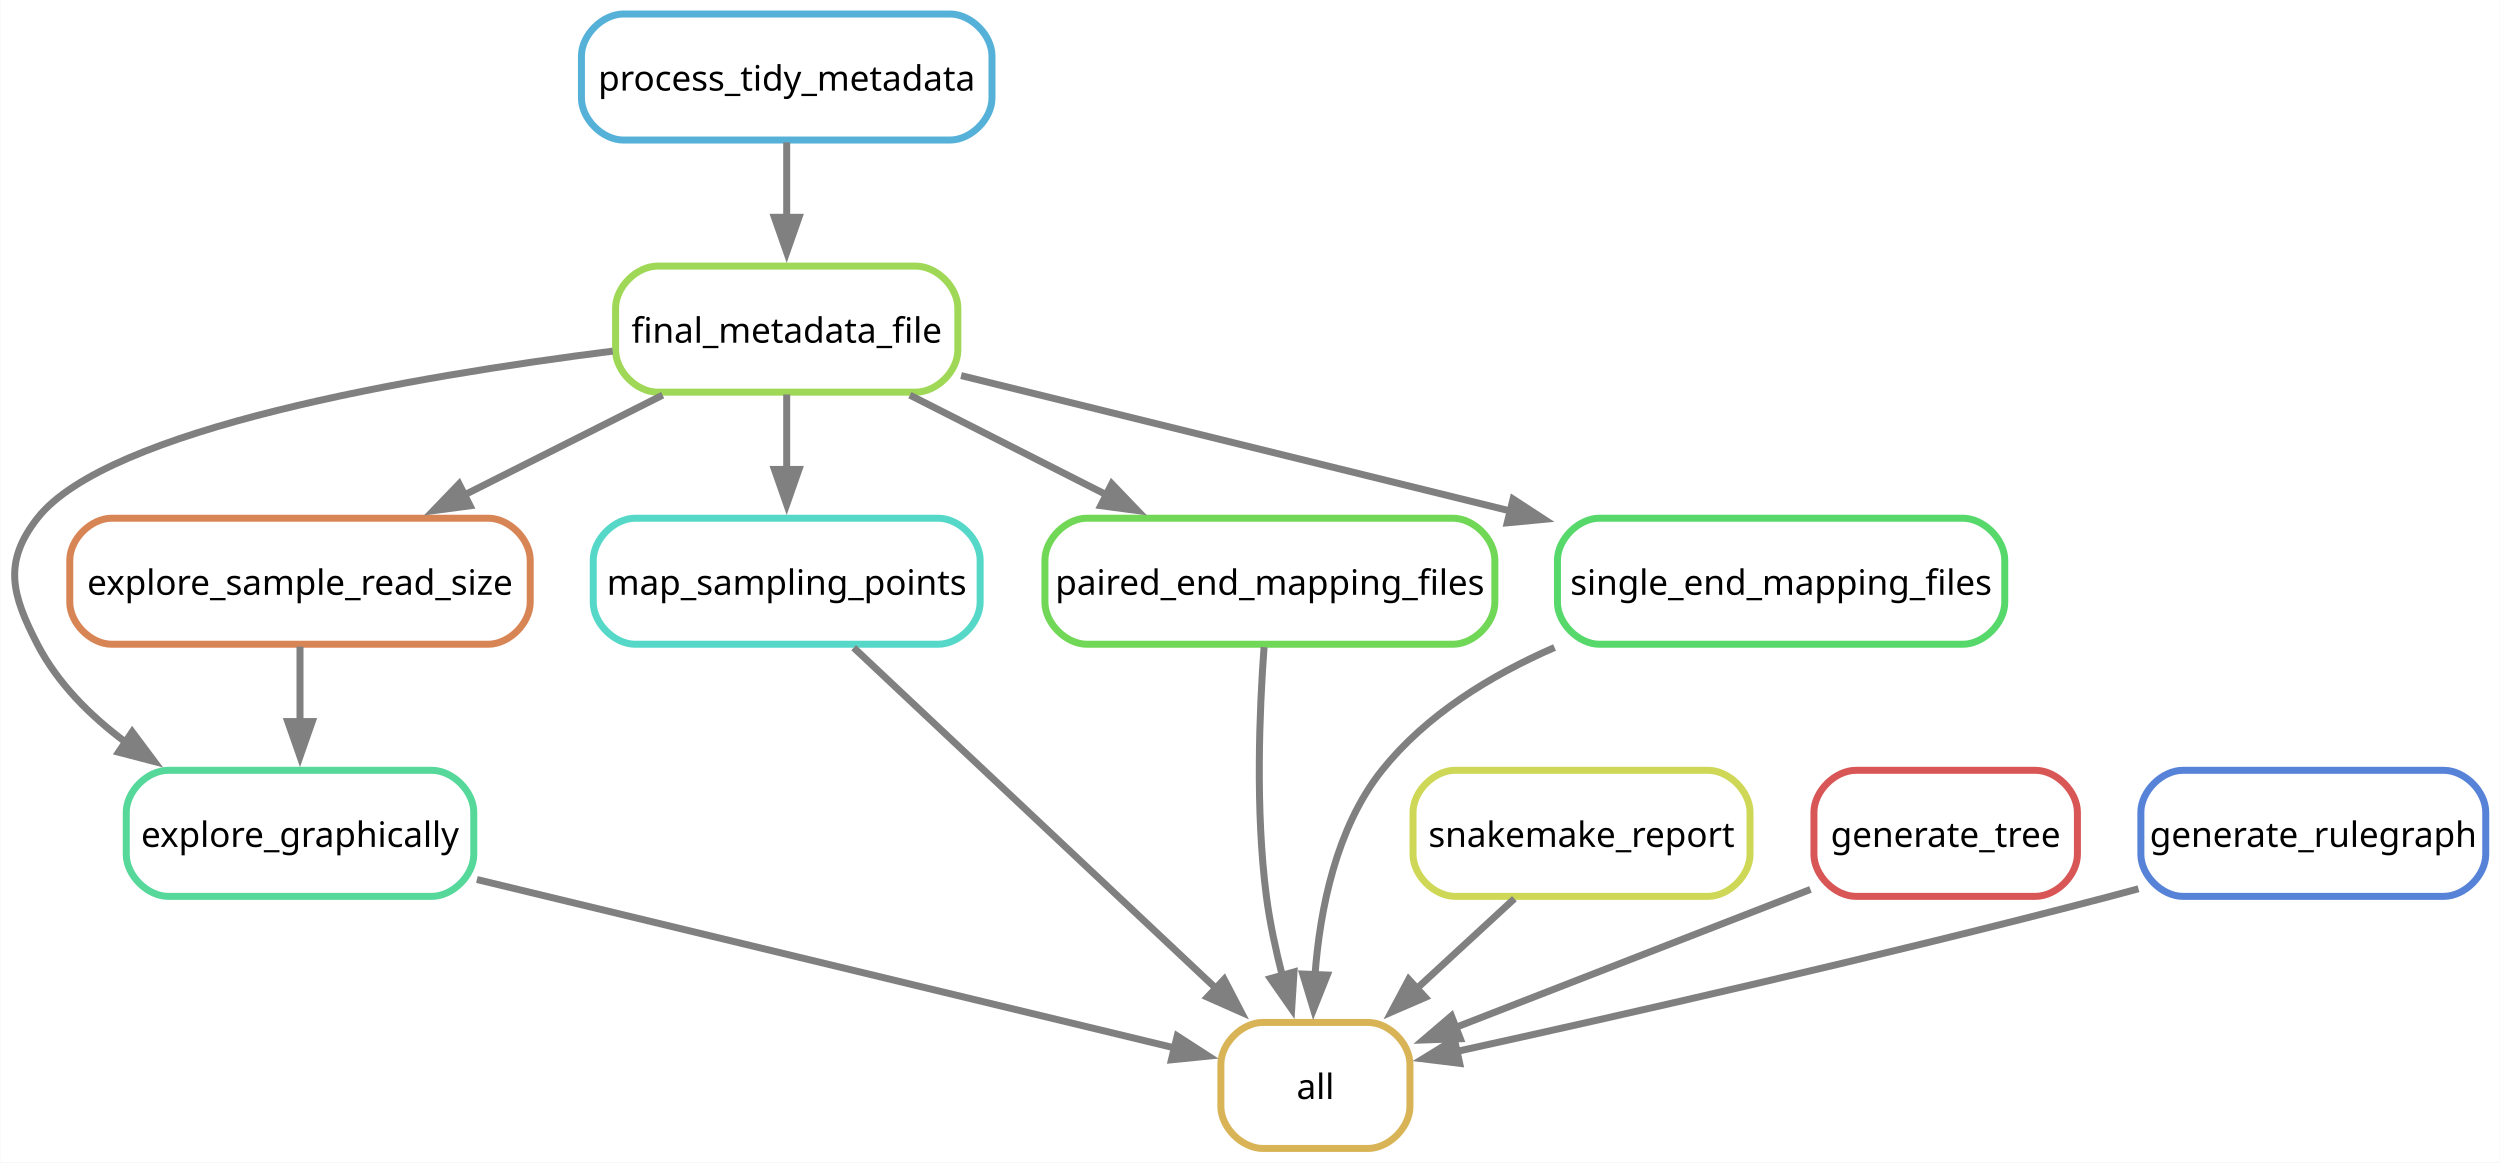
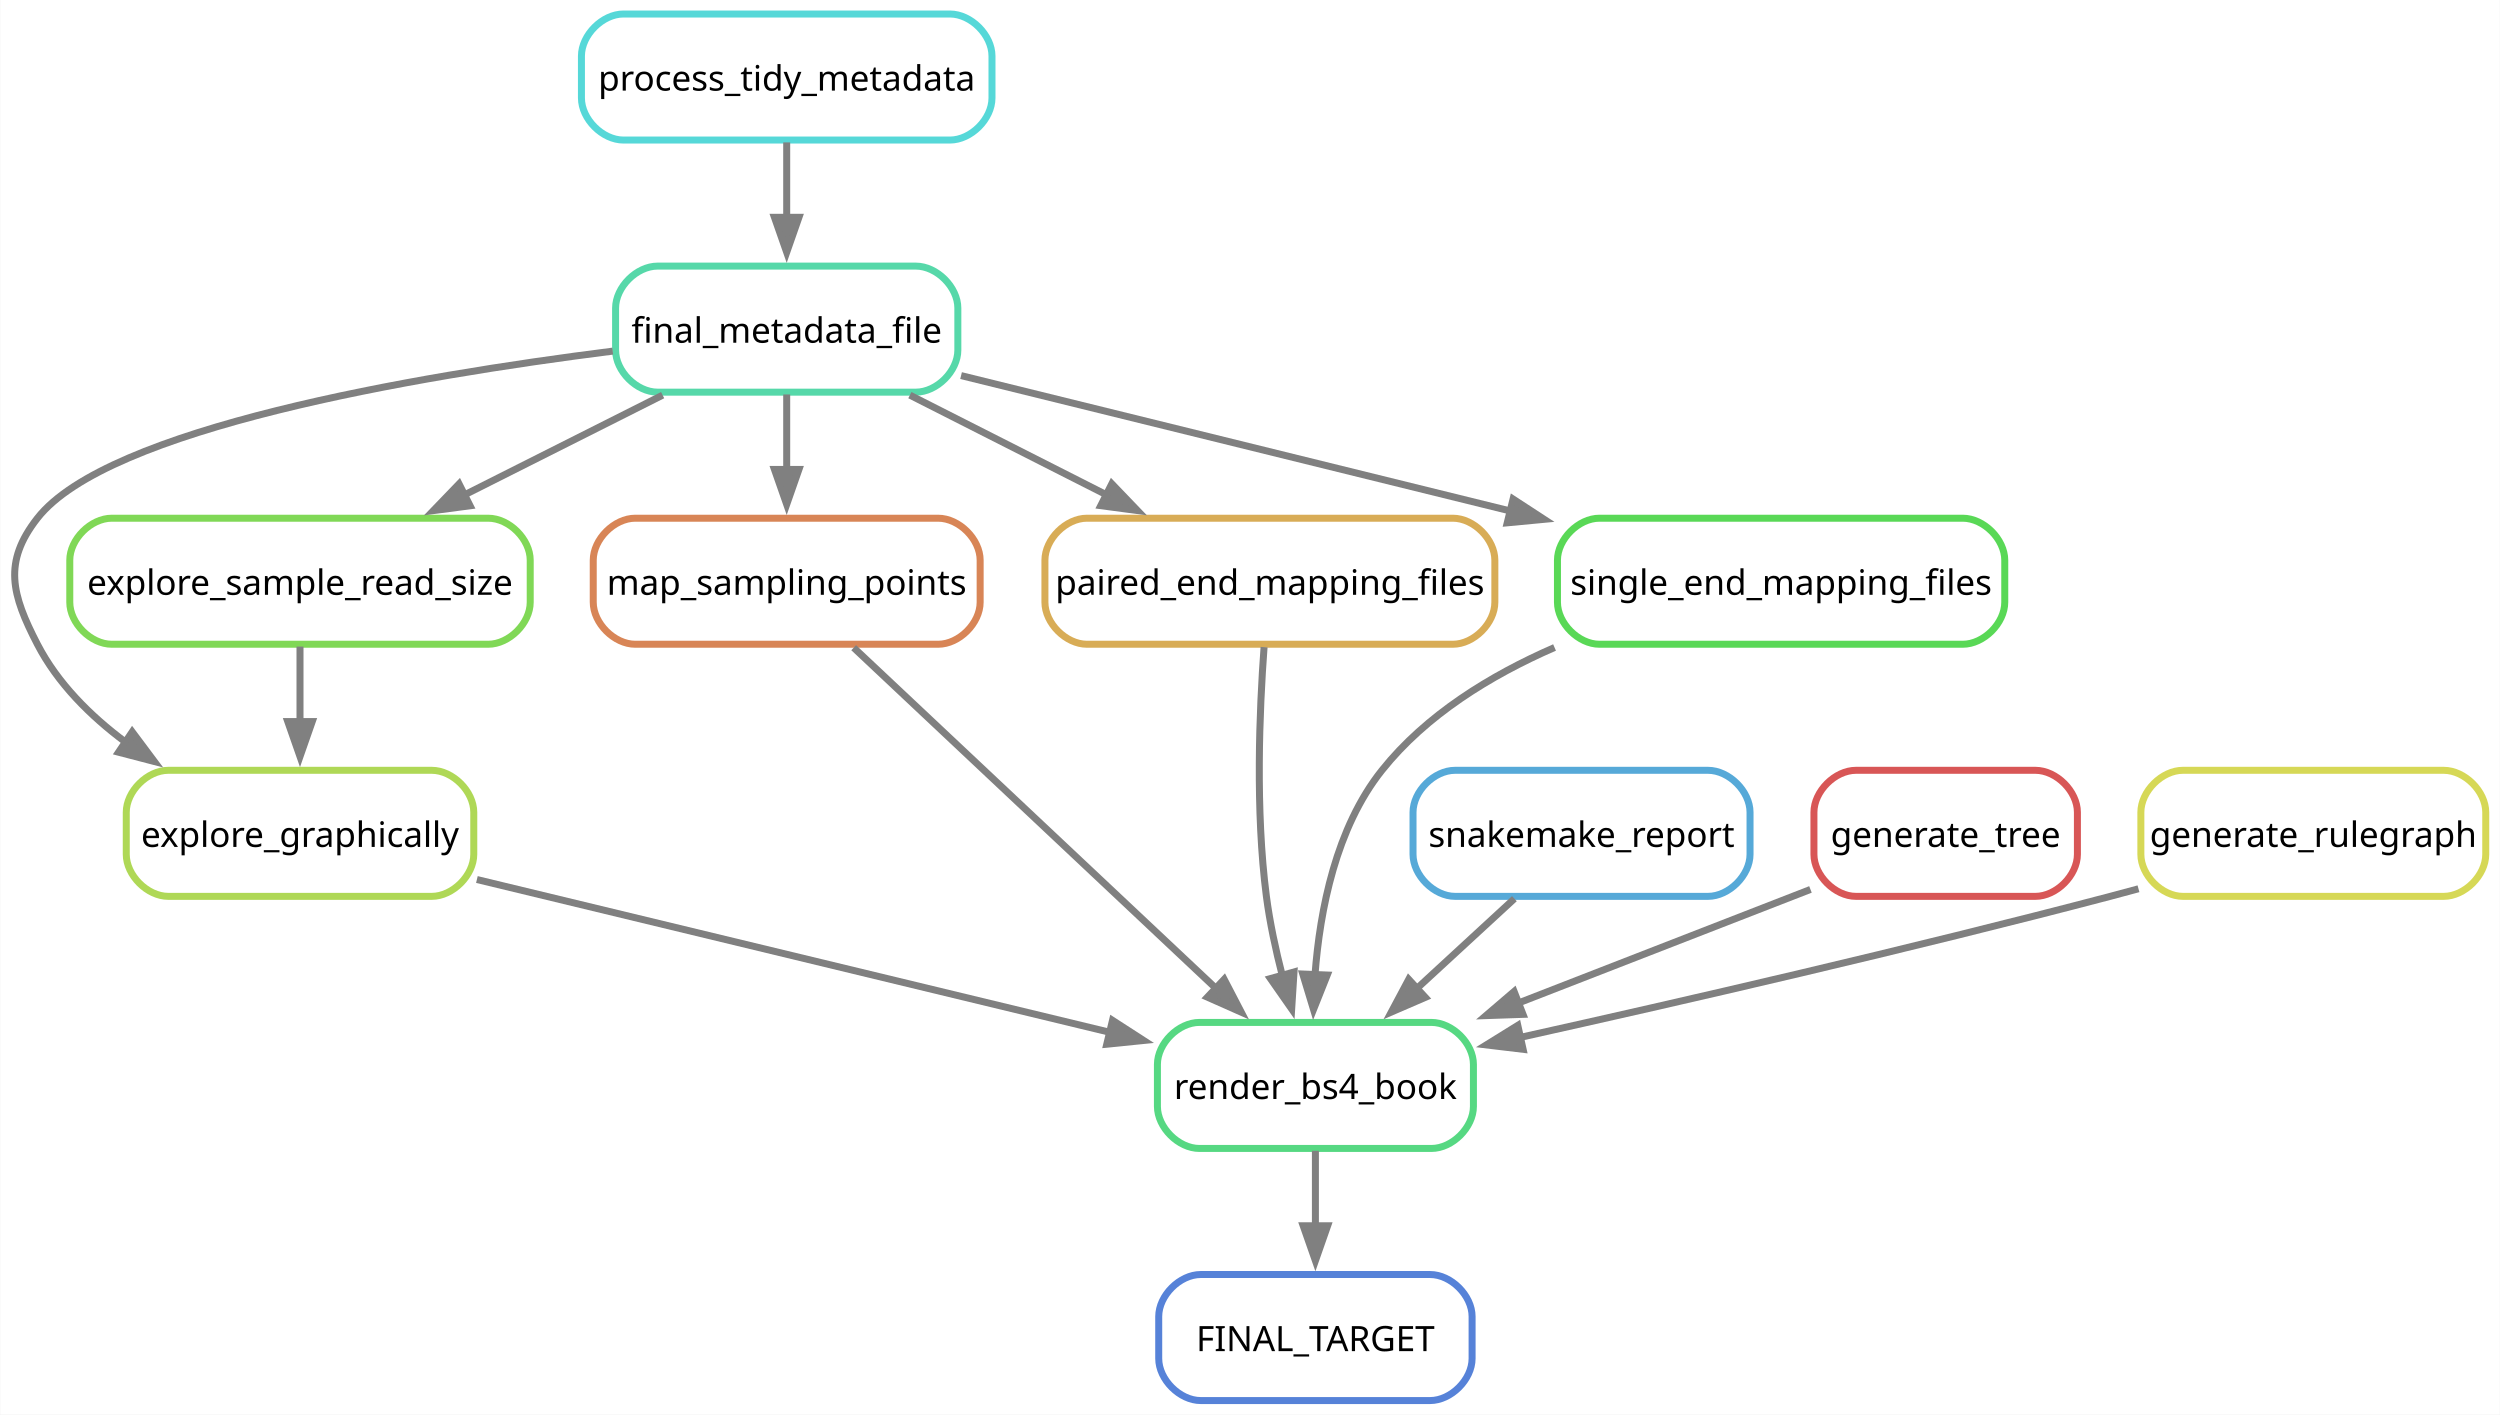
- <svg xmlns="http://www.w3.org/2000/svg" width="714pt" height="332pt" viewBox="0.00 0.00 713.86 332.00">
-   <g id="graph0" class="graph" transform="scale(1 1) rotate(0) translate(4 328)">
-     <polygon fill="white" stroke="none" points="-4,4 -4,-328 709.86,-328 709.86,4 -4,4" />
+ <svg xmlns="http://www.w3.org/2000/svg" width="714pt" height="404pt" viewBox="0.00 0.00 713.86 404.00">
+   <g id="graph0" class="graph" transform="scale(1 1) rotate(0) translate(4 400)">
+     <polygon fill="white" stroke="none" points="-4,4 -4,-400 709.86,-400 709.86,4 -4,4" />
    <g id="node1" class="node">
-       <path fill="none" stroke="#d8b456" stroke-width="2" d="M386.61,-36C386.61,-36 356.61,-36 356.61,-36 350.61,-36 344.61,-30 344.61,-24 344.61,-24 344.61,-12 344.61,-12 344.61,-6 350.61,0 356.61,0 356.61,0 386.61,0 386.61,0 392.61,0 398.61,-6 398.61,-12 398.61,-12 398.61,-24 398.61,-24 398.61,-30 392.61,-36 386.61,-36" />
-       <text text-anchor="middle" x="371.61" y="-14.12" font-family="sans" font-size="10.00">all</text>
+       <path fill="none" stroke="#5682d8" stroke-width="2" d="M404.36,-36C404.36,-36 338.86,-36 338.86,-36 332.86,-36 326.86,-30 326.86,-24 326.86,-24 326.86,-12 326.86,-12 326.86,-6 332.86,0 338.86,0 338.86,0 404.36,0 404.36,0 410.36,0 416.36,-6 416.36,-12 416.36,-12 416.36,-24 416.36,-24 416.36,-30 410.36,-36 404.36,-36" />
+       <text text-anchor="middle" x="371.61" y="-14.12" font-family="sans" font-size="10.00">FINAL_TARGET</text>
    </g>
    <g id="node2" class="node">
-       <path fill="none" stroke="#56d89a" stroke-width="2" d="M119.24,-108C119.24,-108 43.99,-108 43.99,-108 37.99,-108 31.99,-102 31.99,-96 31.99,-96 31.99,-84 31.99,-84 31.99,-78 37.99,-72 43.99,-72 43.99,-72 119.24,-72 119.24,-72 125.24,-72 131.24,-78 131.24,-84 131.24,-84 131.24,-96 131.24,-96 131.24,-102 125.24,-108 119.24,-108" />
-       <text text-anchor="middle" x="81.61" y="-86.12" font-family="sans" font-size="10.00">explore_graphically</text>
+       <path fill="none" stroke="#56d882" stroke-width="2" d="M404.74,-108C404.74,-108 338.49,-108 338.49,-108 332.49,-108 326.49,-102 326.49,-96 326.49,-96 326.49,-84 326.49,-84 326.49,-78 332.49,-72 338.49,-72 338.49,-72 404.74,-72 404.74,-72 410.74,-72 416.74,-78 416.74,-84 416.74,-84 416.74,-96 416.74,-96 416.74,-102 410.74,-108 404.74,-108" />
+       <text text-anchor="middle" x="371.61" y="-86.12" font-family="sans" font-size="10.00">render_bs4_book</text>
    </g>
-     <g id="edge5" class="edge">
-       <path fill="none" stroke="grey" stroke-width="2" d="M132.13,-76.81C188.83,-63.12 279.66,-41.19 331.65,-28.65" />
-       <polygon fill="grey" stroke="grey" stroke-width="2" points="332.14,-32.13 341.04,-26.38 330.49,-25.32 332.14,-32.13" />
+     <g id="edge1" class="edge">
+       <path fill="none" stroke="grey" stroke-width="2" d="M371.61,-71.34C371.61,-64.75 371.61,-57.08 371.61,-49.67" />
+       <polygon fill="grey" stroke="grey" stroke-width="2" points="375.11,-49.93 371.61,-39.93 368.11,-49.93 375.11,-49.93" />
    </g>
    <g id="node3" class="node">
-       <path fill="none" stroke="#9fd856" stroke-width="2" d="M257.49,-252C257.49,-252 183.74,-252 183.74,-252 177.74,-252 171.74,-246 171.74,-240 171.74,-240 171.74,-228 171.74,-228 171.74,-222 177.74,-216 183.74,-216 183.74,-216 257.49,-216 257.49,-216 263.49,-216 269.49,-222 269.49,-228 269.49,-228 269.49,-240 269.49,-240 269.49,-246 263.49,-252 257.49,-252" />
-       <text text-anchor="middle" x="220.61" y="-230.12" font-family="sans" font-size="10.00">final_metadata_file</text>
+       <path fill="none" stroke="#afd856" stroke-width="2" d="M119.24,-180C119.24,-180 43.99,-180 43.99,-180 37.99,-180 31.99,-174 31.99,-168 31.99,-168 31.99,-156 31.99,-156 31.99,-150 37.99,-144 43.99,-144 43.99,-144 119.24,-144 119.24,-144 125.24,-144 131.24,-150 131.24,-156 131.24,-156 131.24,-168 131.24,-168 131.24,-174 125.24,-180 119.24,-180" />
+       <text text-anchor="middle" x="81.61" y="-158.12" font-family="sans" font-size="10.00">explore_graphically</text>
    </g>
-     <g id="edge9" class="edge">
-       <path fill="none" stroke="grey" stroke-width="2" d="M170.92,-227.72C114.2,-220.54 26.63,-205.58 6.61,-180 -3.25,-167.4 -0.74,-158.21 6.61,-144 12.38,-132.86 21.69,-123.56 31.81,-116.03" />
-       <polygon fill="grey" stroke="grey" stroke-width="2" points="33.69,-118.98 40.03,-110.5 29.78,-113.17 33.69,-118.98" />
+     <g id="edge6" class="edge">
+       <path fill="none" stroke="grey" stroke-width="2" d="M132.13,-148.81C182.5,-136.65 259.82,-117.98 312.9,-105.17" />
+       <polygon fill="grey" stroke="grey" stroke-width="2" points="313.66,-108.59 322.56,-102.84 312.02,-101.78 313.66,-108.59" />
    </g>
-     <g id="node5" class="node">
-       <path fill="none" stroke="#d88556" stroke-width="2" d="M135.36,-180C135.36,-180 27.86,-180 27.86,-180 21.86,-180 15.86,-174 15.86,-168 15.86,-168 15.86,-156 15.86,-156 15.86,-150 21.86,-144 27.86,-144 27.86,-144 135.36,-144 135.36,-144 141.36,-144 147.36,-150 147.36,-156 147.36,-156 147.36,-168 147.36,-168 147.36,-174 141.36,-180 135.36,-180" />
-       <text text-anchor="middle" x="81.61" y="-158.12" font-family="sans" font-size="10.00">explore_sample_read_size</text>
+     <g id="node4" class="node">
+       <path fill="none" stroke="#56d8a9" stroke-width="2" d="M257.49,-324C257.49,-324 183.74,-324 183.74,-324 177.74,-324 171.74,-318 171.74,-312 171.74,-312 171.74,-300 171.74,-300 171.74,-294 177.74,-288 183.74,-288 183.74,-288 257.49,-288 257.49,-288 263.49,-288 269.49,-294 269.49,-300 269.49,-300 269.49,-312 269.49,-312 269.49,-318 263.49,-324 257.49,-324" />
+       <text text-anchor="middle" x="220.61" y="-302.12" font-family="sans" font-size="10.00">final_metadata_file</text>
    </g>
-     <g id="edge11" class="edge">
-       <path fill="none" stroke="grey" stroke-width="2" d="M185.18,-215.15C167.94,-206.47 146.99,-195.92 128.45,-186.59" />
-       <polygon fill="grey" stroke="grey" stroke-width="2" points="130.19,-183.55 119.69,-182.17 127.04,-189.8 130.19,-183.55" />
+     <g id="edge10" class="edge">
+       <path fill="none" stroke="grey" stroke-width="2" d="M170.92,-299.72C114.2,-292.54 26.63,-277.58 6.61,-252 -3.25,-239.4 -0.74,-230.21 6.61,-216 12.38,-204.86 21.69,-195.56 31.81,-188.03" />
+       <polygon fill="grey" stroke="grey" stroke-width="2" points="33.69,-190.98 40.03,-182.5 29.78,-185.17 33.69,-190.98" />
    </g>
-     <g id="node9" class="node">
-       <path fill="none" stroke="#56d8c9" stroke-width="2" d="M263.86,-180C263.86,-180 177.36,-180 177.36,-180 171.36,-180 165.36,-174 165.36,-168 165.36,-168 165.36,-156 165.36,-156 165.36,-150 171.36,-144 177.36,-144 177.36,-144 263.86,-144 263.86,-144 269.86,-144 275.86,-150 275.86,-156 275.86,-156 275.86,-168 275.86,-168 275.86,-174 269.86,-180 263.86,-180" />
-       <text text-anchor="middle" x="220.61" y="-158.12" font-family="sans" font-size="10.00">map_sampling_points</text>
+     <g id="node6" class="node">
+       <path fill="none" stroke="#80d856" stroke-width="2" d="M135.36,-252C135.36,-252 27.86,-252 27.86,-252 21.86,-252 15.86,-246 15.86,-240 15.86,-240 15.86,-228 15.86,-228 15.86,-222 21.86,-216 27.86,-216 27.86,-216 135.36,-216 135.36,-216 141.36,-216 147.36,-222 147.36,-228 147.36,-228 147.36,-240 147.36,-240 147.36,-246 141.36,-252 135.36,-252" />
+       <text text-anchor="middle" x="81.61" y="-230.12" font-family="sans" font-size="10.00">explore_sample_read_size</text>
    </g>
    <g id="edge12" class="edge">
-       <path fill="none" stroke="grey" stroke-width="2" d="M220.61,-215.34C220.61,-208.75 220.61,-201.08 220.61,-193.67" />
-       <polygon fill="grey" stroke="grey" stroke-width="2" points="224.11,-193.93 220.61,-183.93 217.11,-193.93 224.11,-193.93" />
+       <path fill="none" stroke="grey" stroke-width="2" d="M185.18,-287.15C167.94,-278.47 146.99,-267.92 128.45,-258.59" />
+       <polygon fill="grey" stroke="grey" stroke-width="2" points="130.19,-255.55 119.69,-254.17 127.04,-261.8 130.19,-255.55" />
    </g>
    <g id="node10" class="node">
-       <path fill="none" stroke="#70d856" stroke-width="2" d="M410.86,-180C410.86,-180 306.36,-180 306.36,-180 300.36,-180 294.36,-174 294.36,-168 294.36,-168 294.36,-156 294.36,-156 294.36,-150 300.36,-144 306.36,-144 306.36,-144 410.86,-144 410.86,-144 416.86,-144 422.86,-150 422.86,-156 422.86,-156 422.86,-168 422.86,-168 422.86,-174 416.86,-180 410.86,-180" />
-       <text text-anchor="middle" x="358.61" y="-158.12" font-family="sans" font-size="10.00">paired_end_mapping_files</text>
+       <path fill="none" stroke="#d88556" stroke-width="2" d="M263.86,-252C263.86,-252 177.36,-252 177.36,-252 171.36,-252 165.36,-246 165.36,-240 165.36,-240 165.36,-228 165.36,-228 165.36,-222 171.36,-216 177.36,-216 177.36,-216 263.86,-216 263.86,-216 269.86,-216 275.86,-222 275.86,-228 275.86,-228 275.86,-240 275.86,-240 275.86,-246 269.86,-252 263.86,-252" />
+       <text text-anchor="middle" x="220.61" y="-230.12" font-family="sans" font-size="10.00">map_sampling_points</text>
    </g>
    <g id="edge13" class="edge">
-       <path fill="none" stroke="grey" stroke-width="2" d="M255.79,-215.15C272.91,-206.47 293.71,-195.92 312.11,-186.59" />
-       <polygon fill="grey" stroke="grey" stroke-width="2" points="313.46,-189.83 320.8,-182.18 310.3,-183.58 313.46,-189.83" />
-     </g>
-     <g id="node11" class="node">
-       <path fill="none" stroke="#56d86b" stroke-width="2" d="M556.49,-180C556.49,-180 452.74,-180 452.74,-180 446.74,-180 440.74,-174 440.74,-168 440.74,-168 440.74,-156 440.74,-156 440.74,-150 446.74,-144 452.74,-144 452.74,-144 556.49,-144 556.49,-144 562.49,-144 568.49,-150 568.49,-156 568.49,-156 568.49,-168 568.49,-168 568.49,-174 562.49,-180 556.49,-180" />
-       <text text-anchor="middle" x="504.61" y="-158.12" font-family="sans" font-size="10.00">single_end_mapping_files</text>
-     </g>
-     <g id="edge14" class="edge">
-       <path fill="none" stroke="grey" stroke-width="2" d="M270.41,-220.73C313.82,-210.03 377.48,-194.34 427.48,-182.01" />
-       <polygon fill="grey" stroke="grey" stroke-width="2" points="428.06,-185.47 436.94,-179.68 426.39,-178.68 428.06,-185.47" />
-     </g>
-     <g id="node4" class="node">
-       <path fill="none" stroke="#56b1d8" stroke-width="2" d="M267.24,-324C267.24,-324 173.99,-324 173.99,-324 167.99,-324 161.99,-318 161.99,-312 161.99,-312 161.99,-300 161.99,-300 161.99,-294 167.99,-288 173.99,-288 173.99,-288 267.24,-288 267.24,-288 273.24,-288 279.24,-294 279.24,-300 279.24,-300 279.24,-312 279.24,-312 279.24,-318 273.24,-324 267.24,-324" />
-       <text text-anchor="middle" x="220.61" y="-302.12" font-family="sans" font-size="10.00">process_tidy_metadata</text>
-     </g>
-     <g id="edge10" class="edge">
      <path fill="none" stroke="grey" stroke-width="2" d="M220.61,-287.34C220.61,-280.75 220.61,-273.08 220.61,-265.67" />
      <polygon fill="grey" stroke="grey" stroke-width="2" points="224.11,-265.93 220.61,-255.93 217.11,-265.93 224.11,-265.93" />
    </g>
+     <g id="node11" class="node">
+       <path fill="none" stroke="#d8ac56" stroke-width="2" d="M410.86,-252C410.86,-252 306.36,-252 306.36,-252 300.36,-252 294.36,-246 294.36,-240 294.36,-240 294.36,-228 294.36,-228 294.36,-222 300.36,-216 306.36,-216 306.36,-216 410.86,-216 410.86,-216 416.86,-216 422.86,-222 422.86,-228 422.86,-228 422.86,-240 422.86,-240 422.86,-246 416.86,-252 410.86,-252" />
+       <text text-anchor="middle" x="358.61" y="-230.12" font-family="sans" font-size="10.00">paired_end_mapping_files</text>
+     </g>
+     <g id="edge14" class="edge">
+       <path fill="none" stroke="grey" stroke-width="2" d="M255.79,-287.15C272.91,-278.47 293.71,-267.92 312.11,-258.59" />
+       <polygon fill="grey" stroke="grey" stroke-width="2" points="313.46,-261.83 320.8,-254.18 310.3,-255.58 313.46,-261.83" />
+     </g>
+     <g id="node12" class="node">
+       <path fill="none" stroke="#59d856" stroke-width="2" d="M556.49,-252C556.49,-252 452.74,-252 452.74,-252 446.74,-252 440.74,-246 440.74,-240 440.74,-240 440.74,-228 440.74,-228 440.74,-222 446.74,-216 452.74,-216 452.74,-216 556.49,-216 556.49,-216 562.49,-216 568.49,-222 568.49,-228 568.49,-228 568.49,-240 568.49,-240 568.49,-246 562.49,-252 556.49,-252" />
+       <text text-anchor="middle" x="504.61" y="-230.12" font-family="sans" font-size="10.00">single_end_mapping_files</text>
+     </g>
+     <g id="edge15" class="edge">
+       <path fill="none" stroke="grey" stroke-width="2" d="M270.41,-292.73C313.82,-282.03 377.48,-266.34 427.48,-254.01" />
+       <polygon fill="grey" stroke="grey" stroke-width="2" points="428.06,-257.47 436.94,-251.68 426.39,-250.68 428.06,-257.47" />
+     </g>
+     <g id="node5" class="node">
+       <path fill="none" stroke="#56d8d8" stroke-width="2" d="M267.24,-396C267.24,-396 173.99,-396 173.99,-396 167.99,-396 161.99,-390 161.99,-384 161.99,-384 161.99,-372 161.99,-372 161.99,-366 167.99,-360 173.99,-360 173.99,-360 267.24,-360 267.24,-360 273.24,-360 279.24,-366 279.24,-372 279.24,-372 279.24,-384 279.24,-384 279.24,-390 273.24,-396 267.24,-396" />
+       <text text-anchor="middle" x="220.61" y="-374.12" font-family="sans" font-size="10.00">process_tidy_metadata</text>
+     </g>
+     <g id="edge11" class="edge">
+       <path fill="none" stroke="grey" stroke-width="2" d="M220.61,-359.34C220.61,-352.75 220.61,-345.08 220.61,-337.67" />
+       <polygon fill="grey" stroke="grey" stroke-width="2" points="224.11,-337.93 220.61,-327.93 217.11,-337.93 224.11,-337.93" />
+     </g>
+     <g id="edge9" class="edge">
+       <path fill="none" stroke="grey" stroke-width="2" d="M81.61,-215.34C81.61,-208.75 81.61,-201.08 81.61,-193.67" />
+       <polygon fill="grey" stroke="grey" stroke-width="2" points="85.11,-193.93 81.61,-183.93 78.11,-193.93 85.11,-193.93" />
+     </g>
+     <g id="node7" class="node">
+       <path fill="none" stroke="#56a9d8" stroke-width="2" d="M483.74,-180C483.74,-180 411.49,-180 411.49,-180 405.49,-180 399.49,-174 399.49,-168 399.49,-168 399.49,-156 399.49,-156 399.49,-150 405.49,-144 411.49,-144 411.49,-144 483.74,-144 483.74,-144 489.74,-144 495.74,-150 495.74,-156 495.74,-156 495.74,-168 495.74,-168 495.74,-174 489.74,-180 483.74,-180" />
+       <text text-anchor="middle" x="447.61" y="-158.12" font-family="sans" font-size="10.00">snakemake_report</text>
+     </g>
+     <g id="edge2" class="edge">
+       <path fill="none" stroke="grey" stroke-width="2" d="M428.44,-143.34C419.95,-135.52 409.79,-126.16 400.42,-117.53" />
+       <polygon fill="grey" stroke="grey" stroke-width="2" points="403,-115.15 393.28,-110.95 398.26,-120.3 403,-115.15" />
+     </g>
+     <g id="node8" class="node">
+       <path fill="none" stroke="#d85656" stroke-width="2" d="M577.24,-180C577.24,-180 525.99,-180 525.99,-180 519.99,-180 513.99,-174 513.99,-168 513.99,-168 513.99,-156 513.99,-156 513.99,-150 519.99,-144 525.99,-144 525.99,-144 577.24,-144 577.24,-144 583.24,-144 589.24,-150 589.24,-156 589.24,-156 589.24,-168 589.24,-168 589.24,-174 583.24,-180 577.24,-180" />
+       <text text-anchor="middle" x="551.61" y="-158.12" font-family="sans" font-size="10.00">generate_tree</text>
+     </g>
    <g id="edge8" class="edge">
-       <path fill="none" stroke="grey" stroke-width="2" d="M81.61,-143.34C81.61,-136.75 81.61,-129.08 81.61,-121.67" />
-       <polygon fill="grey" stroke="grey" stroke-width="2" points="85.11,-121.93 81.61,-111.93 78.11,-121.93 85.11,-121.93" />
+       <path fill="none" stroke="grey" stroke-width="2" d="M513,-145.98C488.61,-136.5 456.66,-124.07 429.3,-113.43" />
+       <polygon fill="grey" stroke="grey" stroke-width="2" points="430.9,-110.3 420.31,-109.94 428.36,-116.83 430.9,-110.3" />
    </g>
-     <g id="node6" class="node">
-       <path fill="none" stroke="#ced856" stroke-width="2" d="M483.74,-108C483.74,-108 411.49,-108 411.49,-108 405.49,-108 399.49,-102 399.49,-96 399.49,-96 399.49,-84 399.49,-84 399.49,-78 405.49,-72 411.49,-72 411.49,-72 483.74,-72 483.74,-72 489.74,-72 495.74,-78 495.74,-84 495.74,-84 495.74,-96 495.74,-96 495.74,-102 489.74,-108 483.74,-108" />
-       <text text-anchor="middle" x="447.61" y="-86.12" font-family="sans" font-size="10.00">snakemake_report</text>
+     <g id="node9" class="node">
+       <path fill="none" stroke="#d6d856" stroke-width="2" d="M693.86,-180C693.86,-180 619.36,-180 619.36,-180 613.36,-180 607.36,-174 607.36,-168 607.36,-168 607.36,-156 607.36,-156 607.36,-150 613.36,-144 619.36,-144 619.36,-144 693.86,-144 693.86,-144 699.86,-144 705.86,-150 705.86,-156 705.86,-156 705.86,-168 705.86,-168 705.86,-174 699.86,-180 693.86,-180" />
+       <text text-anchor="middle" x="656.61" y="-158.12" font-family="sans" font-size="10.00">generate_rulegraph</text>
+     </g>
+     <g id="edge5" class="edge">
+       <path fill="none" stroke="grey" stroke-width="2" d="M606.68,-146.17C603.95,-145.42 601.25,-144.69 598.61,-144 541.67,-129.02 476.14,-113.95 430.17,-103.73" />
+       <polygon fill="grey" stroke="grey" stroke-width="2" points="430.93,-100.31 420.41,-101.57 429.41,-107.15 430.93,-100.31" />
    </g>
    <g id="edge3" class="edge">
-       <path fill="none" stroke="grey" stroke-width="2" d="M428.44,-71.34C419.95,-63.52 409.79,-54.16 400.42,-45.53" />
-       <polygon fill="grey" stroke="grey" stroke-width="2" points="403,-43.15 393.28,-38.95 398.26,-48.3 403,-43.15" />
+       <path fill="none" stroke="grey" stroke-width="2" d="M239.74,-215.02C265.95,-190.37 313.21,-145.92 343.47,-117.47" />
+       <polygon fill="grey" stroke="grey" stroke-width="2" points="345.55,-120.31 350.44,-110.91 340.76,-115.21 345.55,-120.31" />
    </g>
-     <g id="node7" class="node">
-       <path fill="none" stroke="#d85656" stroke-width="2" d="M577.24,-108C577.24,-108 525.99,-108 525.99,-108 519.99,-108 513.99,-102 513.99,-96 513.99,-96 513.99,-84 513.99,-84 513.99,-78 519.99,-72 525.99,-72 525.99,-72 577.24,-72 577.24,-72 583.24,-72 589.24,-78 589.24,-84 589.24,-84 589.24,-96 589.24,-96 589.24,-102 583.24,-108 577.24,-108" />
-       <text text-anchor="middle" x="551.61" y="-86.12" font-family="sans" font-size="10.00">generate_tree</text>
-     </g>
-     <g id="edge1" class="edge">
-       <path fill="none" stroke="grey" stroke-width="2" d="M513,-73.98C483.04,-62.33 441.65,-46.24 411.4,-34.47" />
-       <polygon fill="grey" stroke="grey" stroke-width="2" points="413,-31.34 402.41,-30.98 410.46,-37.86 413,-31.34" />
-     </g>
-     <g id="node8" class="node">
-       <path fill="none" stroke="#5682d8" stroke-width="2" d="M693.86,-108C693.86,-108 619.36,-108 619.36,-108 613.36,-108 607.36,-102 607.36,-96 607.36,-96 607.36,-84 607.36,-84 607.36,-78 613.36,-72 619.36,-72 619.36,-72 693.86,-72 693.86,-72 699.86,-72 705.86,-78 705.86,-84 705.86,-84 705.86,-96 705.86,-96 705.86,-102 699.86,-108 693.86,-108" />
-       <text text-anchor="middle" x="656.61" y="-86.12" font-family="sans" font-size="10.00">generate_rulegraph</text>
+     <g id="edge4" class="edge">
+       <path fill="none" stroke="grey" stroke-width="2" d="M356.95,-215.18C355.62,-197.15 354.43,-168.52 357.61,-144 358.58,-136.57 360.27,-128.69 362.16,-121.35" />
+       <polygon fill="grey" stroke="grey" stroke-width="2" points="365.5,-122.41 364.83,-111.84 358.76,-120.52 365.5,-122.41" />
    </g>
    <g id="edge7" class="edge">
-       <path fill="none" stroke="grey" stroke-width="2" d="M606.68,-74.17C603.95,-73.42 601.25,-72.69 598.61,-72 533.6,-54.9 457.39,-37.68 411.88,-27.69" />
-       <polygon fill="grey" stroke="grey" stroke-width="2" points="412.81,-24.31 402.3,-25.6 411.32,-31.15 412.81,-24.31" />
-     </g>
-     <g id="edge6" class="edge">
-       <path fill="none" stroke="grey" stroke-width="2" d="M239.74,-143.02C265.95,-118.37 313.21,-73.92 343.47,-45.47" />
-       <polygon fill="grey" stroke="grey" stroke-width="2" points="345.55,-48.31 350.44,-38.91 340.76,-43.21 345.55,-48.31" />
-     </g>
-     <g id="edge2" class="edge">
-       <path fill="none" stroke="grey" stroke-width="2" d="M356.95,-143.18C355.62,-125.15 354.43,-96.52 357.61,-72 358.58,-64.57 360.27,-56.69 362.16,-49.35" />
-       <polygon fill="grey" stroke="grey" stroke-width="2" points="365.5,-50.41 364.83,-39.84 358.76,-48.52 365.5,-50.41" />
-     </g>
-     <g id="edge4" class="edge">
-       <path fill="none" stroke="grey" stroke-width="2" d="M439.91,-143.08C421.57,-135.09 403.2,-123.79 390.61,-108 377.52,-91.58 372.9,-68.21 371.49,-49.54" />
-       <polygon fill="grey" stroke="grey" stroke-width="2" points="374.99,-49.53 371.07,-39.69 368,-49.82 374.99,-49.53" />
+       <path fill="none" stroke="grey" stroke-width="2" d="M439.91,-215.08C421.57,-207.09 403.2,-195.79 390.61,-180 377.52,-163.58 372.9,-140.21 371.49,-121.54" />
+       <polygon fill="grey" stroke="grey" stroke-width="2" points="374.99,-121.53 371.07,-111.69 368,-121.82 374.99,-121.53" />
    </g>
  </g>
</svg>
